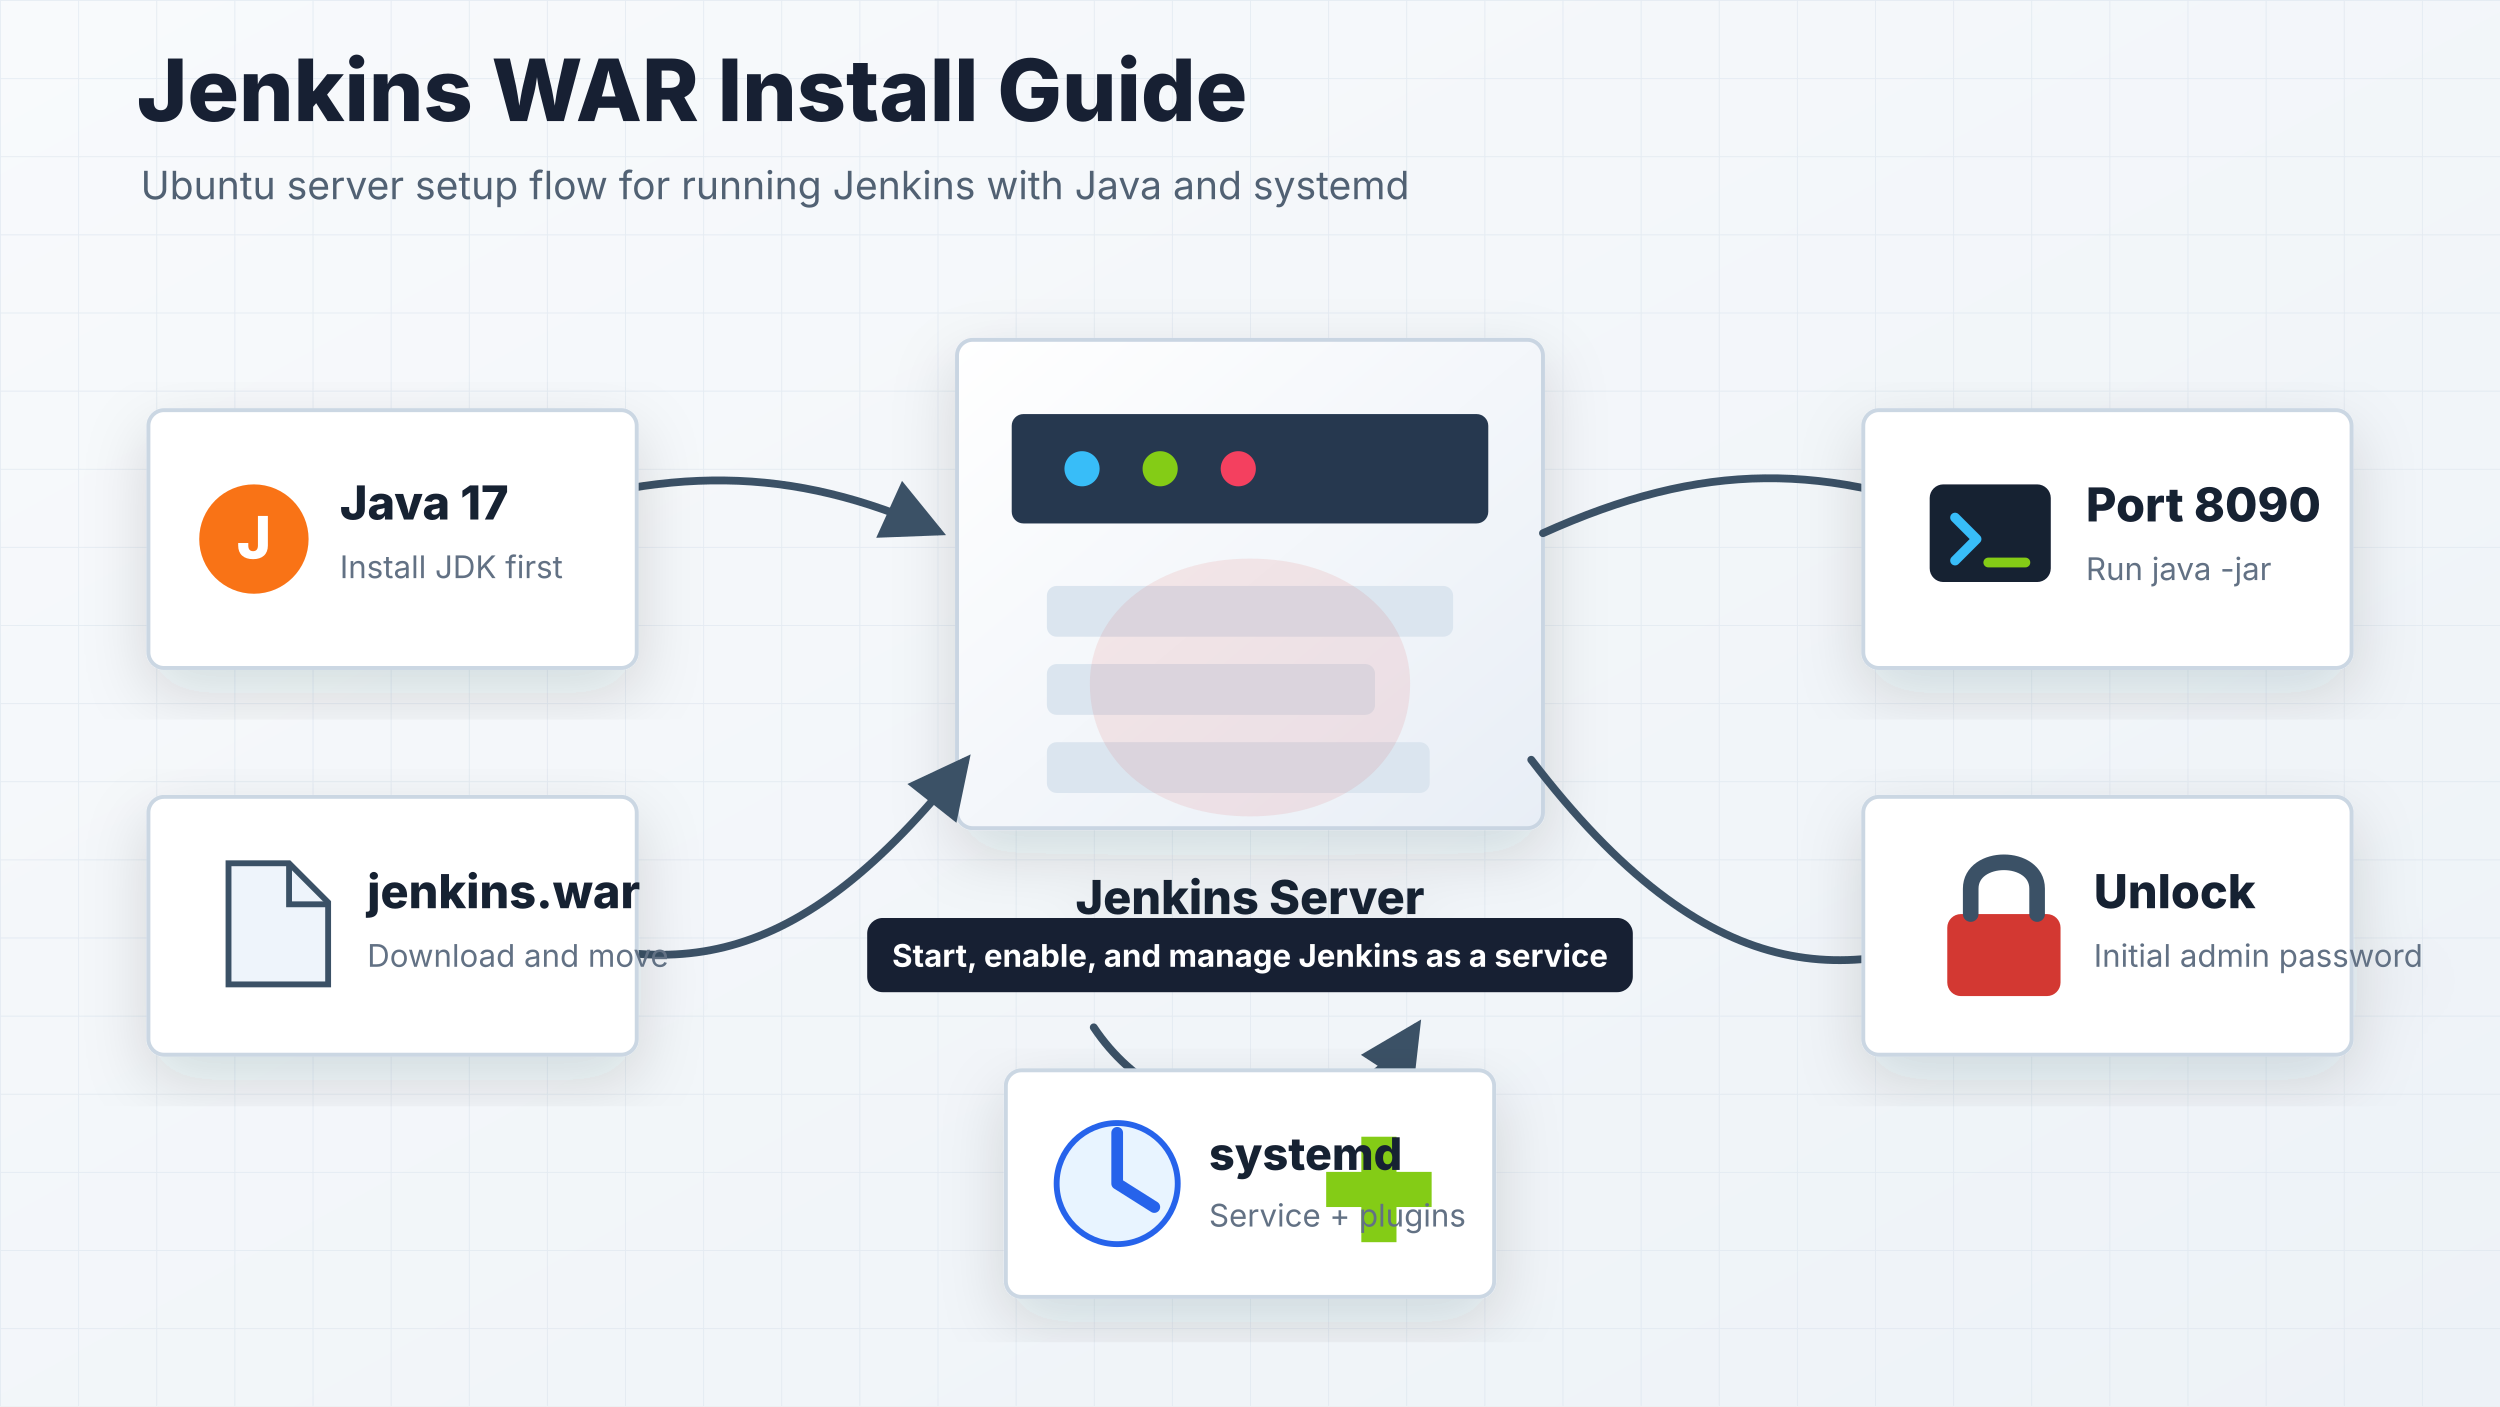
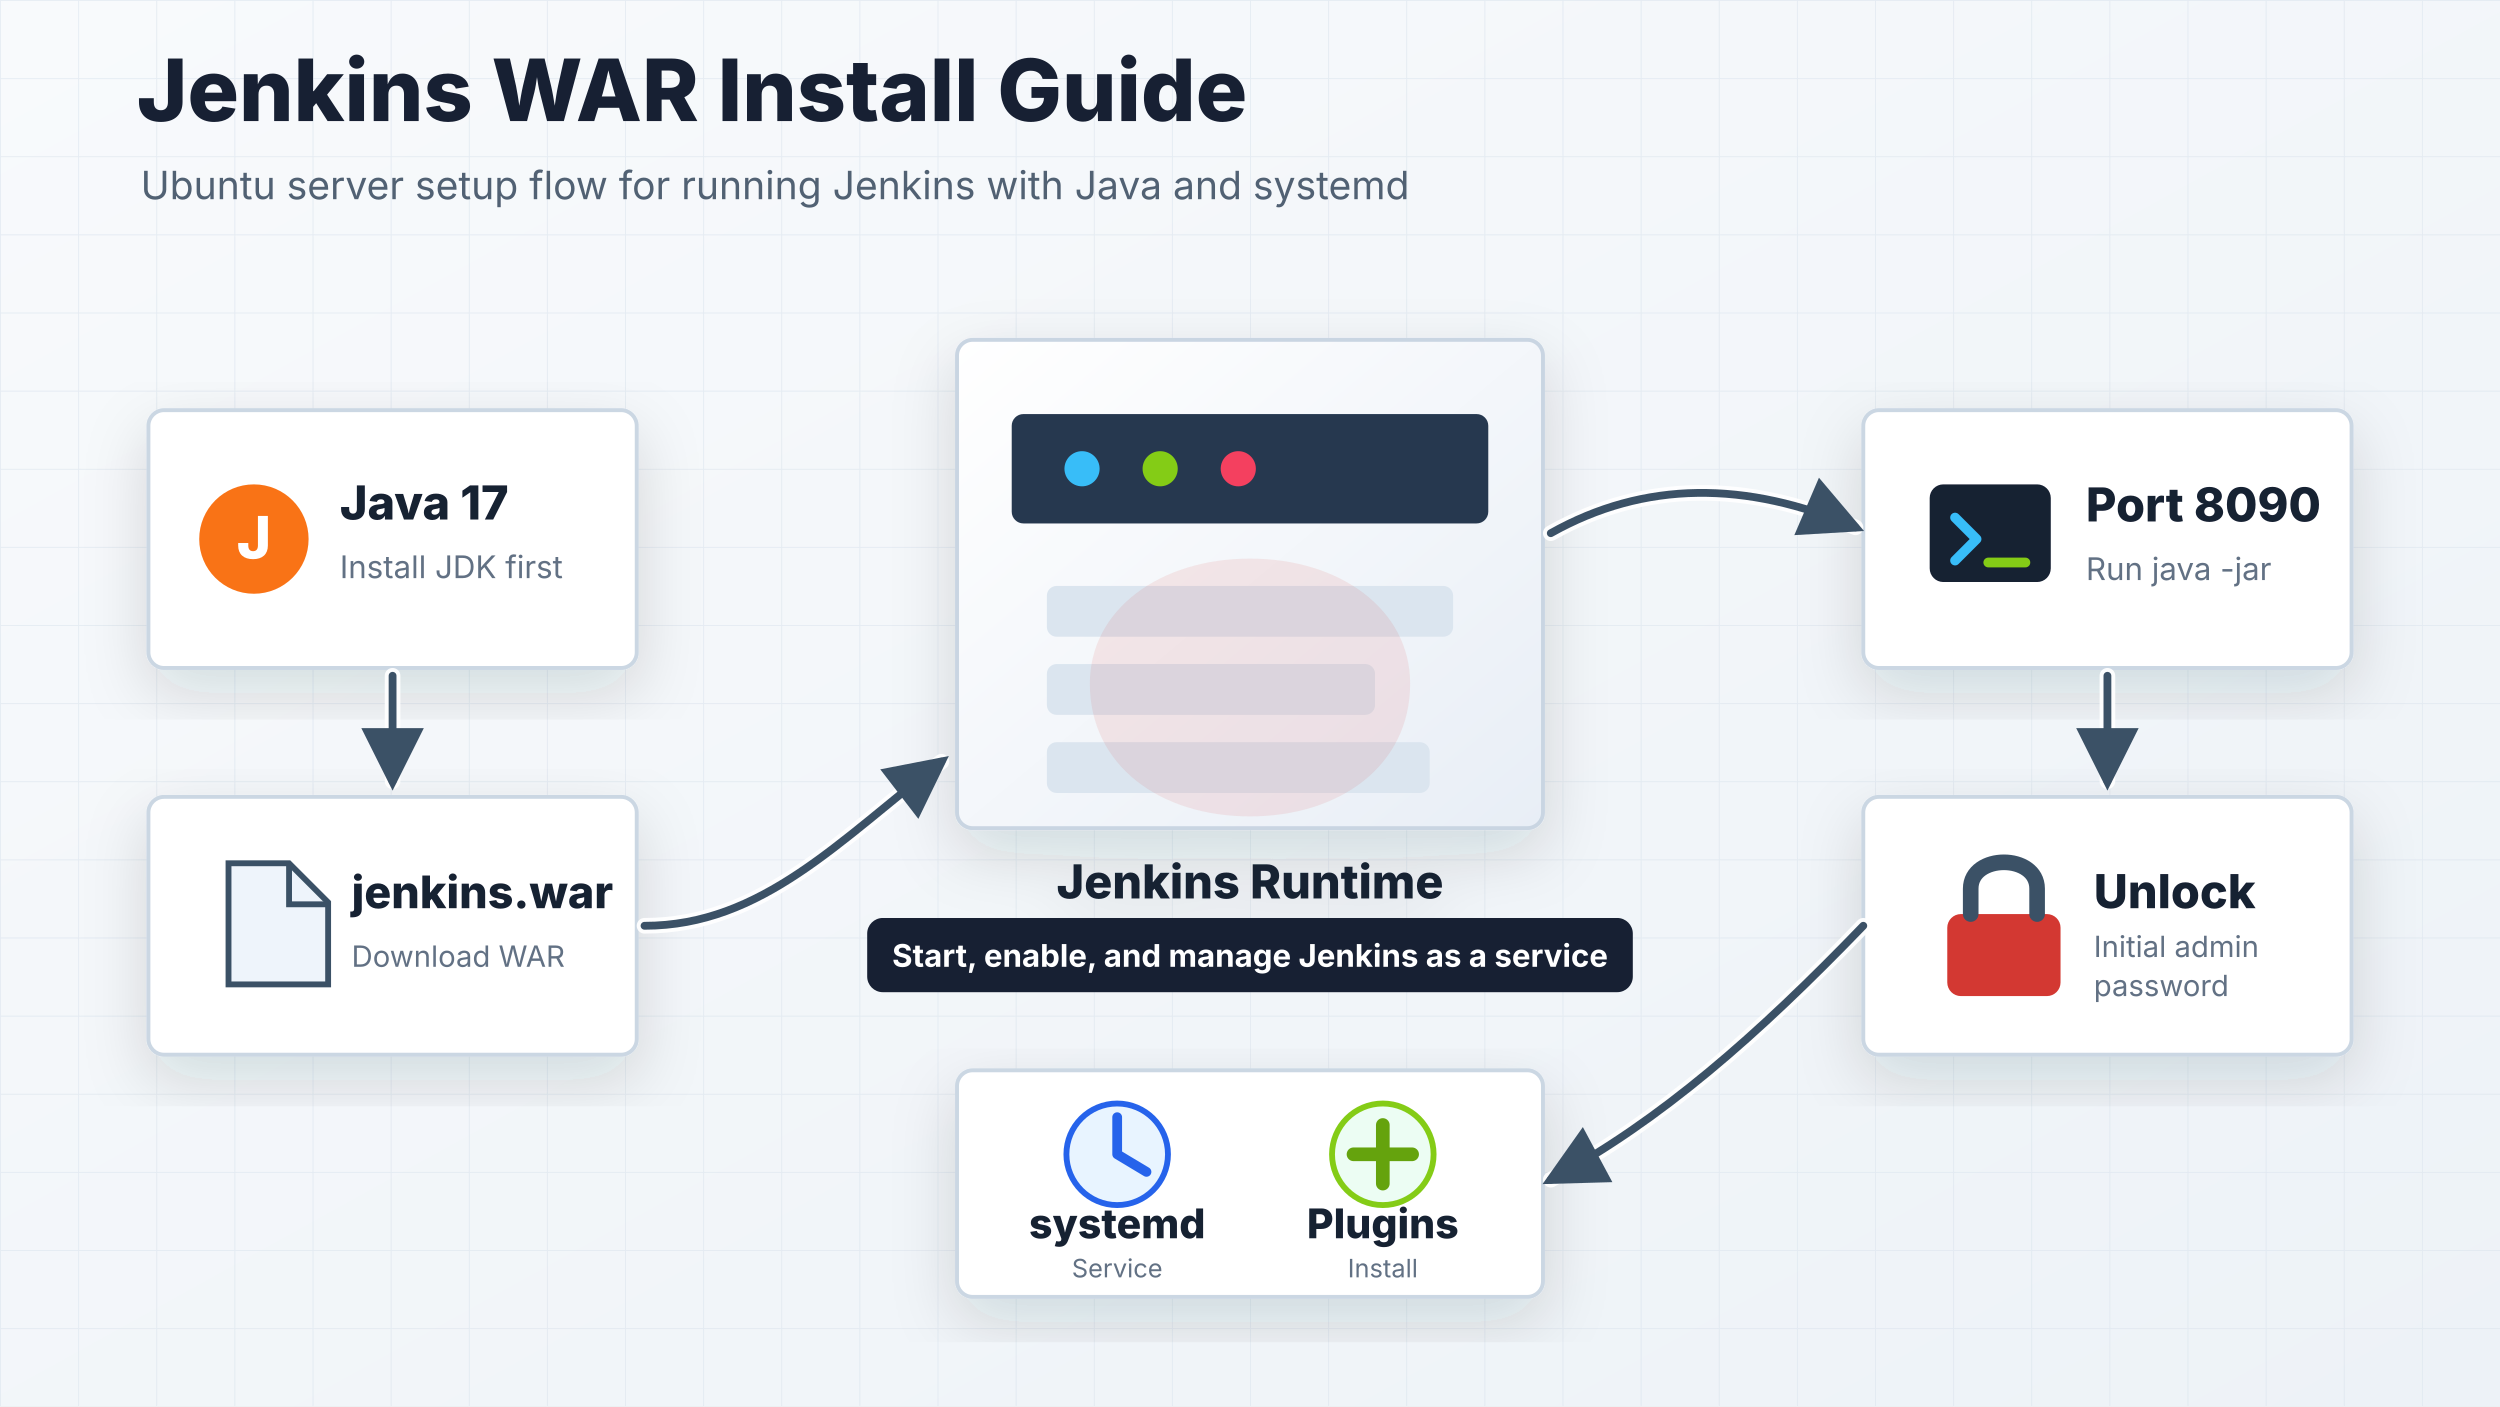
<svg xmlns="http://www.w3.org/2000/svg" viewBox="0 0 1280 720" role="img" aria-labelledby="title desc">
  <defs>
    <linearGradient id="bg" x1="0" y1="0" x2="1" y2="1">
      <stop offset="0" stop-color="#f8fafc" />
      <stop offset="1" stop-color="#edf2f7" />
    </linearGradient>
    <linearGradient id="server" x1="0" y1="0" x2="1" y2="1">
      <stop offset="0" stop-color="#ffffff" />
      <stop offset="1" stop-color="#e8eef6" />
    </linearGradient>
    <filter id="shadow" x="-20%" y="-20%" width="140%" height="140%">
      <feDropShadow dx="0" dy="12" stdDeviation="16" flood-color="#1f2937" flood-opacity="0.14" />
    </filter>
    <pattern id="grid" width="40" height="40" patternUnits="userSpaceOnUse">
      <path d="M 40 0 L 0 0 0 40" fill="none" stroke="#d9e2ec" stroke-width="1" opacity="0.55" />
    </pattern>
    <marker id="arrow" viewBox="0 0 10 10" refX="8.5" refY="5" markerWidth="8" markerHeight="8" orient="auto-start-reverse">
      <path d="M 0 0 L 10 5 L 0 10 z" fill="#3b5166" />
    </marker>
  </defs>
  <rect width="1280" height="720" fill="url(#bg)" />
  <rect width="1280" height="720" fill="url(#grid)" />
  <g transform="translate(70 62)">
    <text x="0" y="0" font-family="Inter, Segoe UI, Arial, sans-serif" font-size="44" font-weight="800" fill="#172033">Jenkins WAR Install Guide</text>
    <text x="2" y="40" font-family="Inter, Segoe UI, Arial, sans-serif" font-size="20" fill="#516173">Ubuntu server setup flow for running Jenkins with Java and systemd</text>
  </g>
  <g transform="translate(490 174)" filter="url(#shadow)">
    <rect x="0" y="0" width="300" height="250" rx="8" fill="url(#server)" stroke="#c9d5e2" stroke-width="2" />
    <rect x="28" y="38" width="244" height="56" rx="6" fill="#26384f" />
    <circle cx="64" cy="66" r="9" fill="#38bdf8" />
    <circle cx="104" cy="66" r="9" fill="#84cc16" />
    <circle cx="144" cy="66" r="9" fill="#f43f5e" />
    <rect x="46" y="126" width="208" height="26" rx="5" fill="#dbe5ef" />
    <rect x="46" y="166" width="168" height="26" rx="5" fill="#dbe5ef" />
    <rect x="46" y="206" width="196" height="26" rx="5" fill="#dbe5ef" />
    <path d="M150 112 C196 112 232 138 232 176 C232 218 196 244 150 244 C104 244 68 218 68 176 C68 138 104 112 150 112Z" fill="#d33832" opacity="0.1" />
-     <text x="150" y="294" text-anchor="middle" font-family="Inter, Segoe UI, Arial, sans-serif" font-size="24" font-weight="800" fill="#172033">Jenkins Server</text>
-   </g>
-   <g stroke="#3b5166" stroke-width="4" stroke-linecap="round" fill="none" marker-end="url(#arrow)">
-     <path d="M255 268 C340 238 405 238 480 272" />
-     <path d="M255 470 C342 504 407 500 494 390" />
-     <path d="M790 273 C872 236 935 236 1018 270" />
-     <path d="M784 389 C875 508 947 506 1026 470" />
-     <path d="M560 526 C600 586 686 586 725 526" />
+     <text x="150" y="286" text-anchor="middle" font-family="Inter, Segoe UI, Arial, sans-serif" font-size="24" font-weight="800" fill="#172033">Jenkins Runtime</text>
  </g>
  <g font-family="Inter, Segoe UI, Arial, sans-serif">
    <g transform="translate(76 210)" filter="url(#shadow)">
      <rect width="250" height="132" rx="8" fill="#ffffff" stroke="#cbd7e3" stroke-width="2" />
      <circle cx="54" cy="66" r="28" fill="#f97316" />
      <text x="54" y="76" text-anchor="middle" font-size="30" font-weight="800" fill="#fff">J</text>
      <text x="98" y="56" font-size="24" font-weight="800" fill="#172033">Java 17</text>
      <text x="98" y="86" font-size="16" fill="#627184">Install JDK first</text>
    </g>
    <g transform="translate(76 408)" filter="url(#shadow)">
      <rect width="250" height="132" rx="8" fill="#ffffff" stroke="#cbd7e3" stroke-width="2" />
      <path d="M41 34 H72 L92 54 V96 H41 Z" fill="#eef4fb" stroke="#3b5166" stroke-width="3" />
      <path d="M72 34 V55 H92" fill="none" stroke="#3b5166" stroke-width="3" />
-       <text x="112" y="57" font-size="24" font-weight="800" fill="#172033">jenkins.war</text>
-       <text x="112" y="87" font-size="16" fill="#627184">Download and move</text>
+       <text x="104" y="57" font-size="23" font-weight="800" fill="#172033">jenkins.war</text>
+       <text x="104" y="87" font-size="15" fill="#627184">Download WAR</text>
    </g>
    <g transform="translate(954 210)" filter="url(#shadow)">
      <rect width="250" height="132" rx="8" fill="#ffffff" stroke="#cbd7e3" stroke-width="2" />
      <rect x="34" y="38" width="62" height="50" rx="7" fill="#172033" />
      <path d="M47 55 L58 66 L47 77" fill="none" stroke="#38bdf8" stroke-width="5" stroke-linecap="round" stroke-linejoin="round" />
      <line x1="64" y1="78" x2="83" y2="78" stroke="#84cc16" stroke-width="5" stroke-linecap="round" />
      <text x="114" y="57" font-size="24" font-weight="800" fill="#172033">Port 8090</text>
      <text x="114" y="87" font-size="16" fill="#627184">Run java -jar</text>
    </g>
    <g transform="translate(954 408)" filter="url(#shadow)">
      <rect width="250" height="132" rx="8" fill="#ffffff" stroke="#cbd7e3" stroke-width="2" />
      <rect x="43" y="60" width="58" height="42" rx="7" fill="#d33832" />
      <path d="M55 60 V47 C55 29 89 29 89 47 V60" fill="none" stroke="#3b5166" stroke-width="8" stroke-linecap="round" />
      <text x="118" y="57" font-size="24" font-weight="800" fill="#172033">Unlock</text>
-       <text x="118" y="87" font-size="16" fill="#627184">Initial admin password</text>
+       <text x="118" y="82" font-size="15" fill="#627184">Initial admin</text>
+       <text x="118" y="102" font-size="15" fill="#627184">password</text>
    </g>
-     <g transform="translate(515 548)" filter="url(#shadow)">
-       <rect width="250" height="116" rx="8" fill="#ffffff" stroke="#cbd7e3" stroke-width="2" />
-       <circle cx="57" cy="58" r="31" fill="#e8f4ff" stroke="#2563eb" stroke-width="3" />
-       <path d="M57 32 V58 L76 70" fill="none" stroke="#2563eb" stroke-width="6" stroke-linecap="round" stroke-linejoin="round" />
-       <path d="M182 34 h18 v18 h18 v18 h-18 v18 h-18 v-18 h-18 v-18 h18z" fill="#84cc16" />
-       <text x="104" y="51" font-size="23" font-weight="800" fill="#172033">systemd</text>
-       <text x="104" y="80" font-size="16" fill="#627184">Service + plugins</text>
+     <g transform="translate(490 548)" filter="url(#shadow)">
+       <rect width="300" height="116" rx="8" fill="#ffffff" stroke="#cbd7e3" stroke-width="2" />
+       <circle cx="82" cy="43" r="26" fill="#e8f4ff" stroke="#2563eb" stroke-width="3" />
+       <path d="M82 24 V43 L97 52" fill="none" stroke="#2563eb" stroke-width="5" stroke-linecap="round" stroke-linejoin="round" />
+       <text x="82" y="86" text-anchor="middle" font-size="21" font-weight="800" fill="#172033">systemd</text>
+       <text x="82" y="106" text-anchor="middle" font-size="13" fill="#627184">Service</text>
+       <circle cx="218" cy="43" r="26" fill="#ecfdf3" stroke="#84cc16" stroke-width="3" />
+       <path d="M218 28 V58 M203 43 H233" fill="none" stroke="#65a30d" stroke-width="7" stroke-linecap="round" />
+       <text x="218" y="86" text-anchor="middle" font-size="21" font-weight="800" fill="#172033">Plugins</text>
+       <text x="218" y="106" text-anchor="middle" font-size="13" fill="#627184">Install</text>
    </g>
+   </g>
+   <g stroke="#ffffff" stroke-width="8" stroke-linecap="round" fill="none" opacity="0.92">
+     <path d="M201 346 V400" />
+     <path d="M330 474 C390 474 430 430 482 390" />
+     <path d="M794 273 C842 246 894 246 950 270" />
+     <path d="M1079 346 V400" />
+     <path d="M954 474 C900 530 850 574 794 604" />
+   </g>
+   <g stroke="#3b5166" stroke-width="4" stroke-linecap="round" fill="none" marker-end="url(#arrow)">
+     <path d="M201 346 V400" />
+     <path d="M330 474 C390 474 430 430 482 390" />
+     <path d="M794 273 C842 246 894 246 950 270" />
+     <path d="M1079 346 V400" />
+     <path d="M954 474 C900 530 850 574 794 604" />
  </g>
  <g transform="translate(444 470)">
    <rect width="392" height="38" rx="8" fill="#172033" />
    <text x="196" y="25" text-anchor="middle" font-family="Inter, Segoe UI, Arial, sans-serif" font-size="16" font-weight="700" fill="#ffffff">Start, enable, and manage Jenkins as a service</text>
  </g>
</svg>
